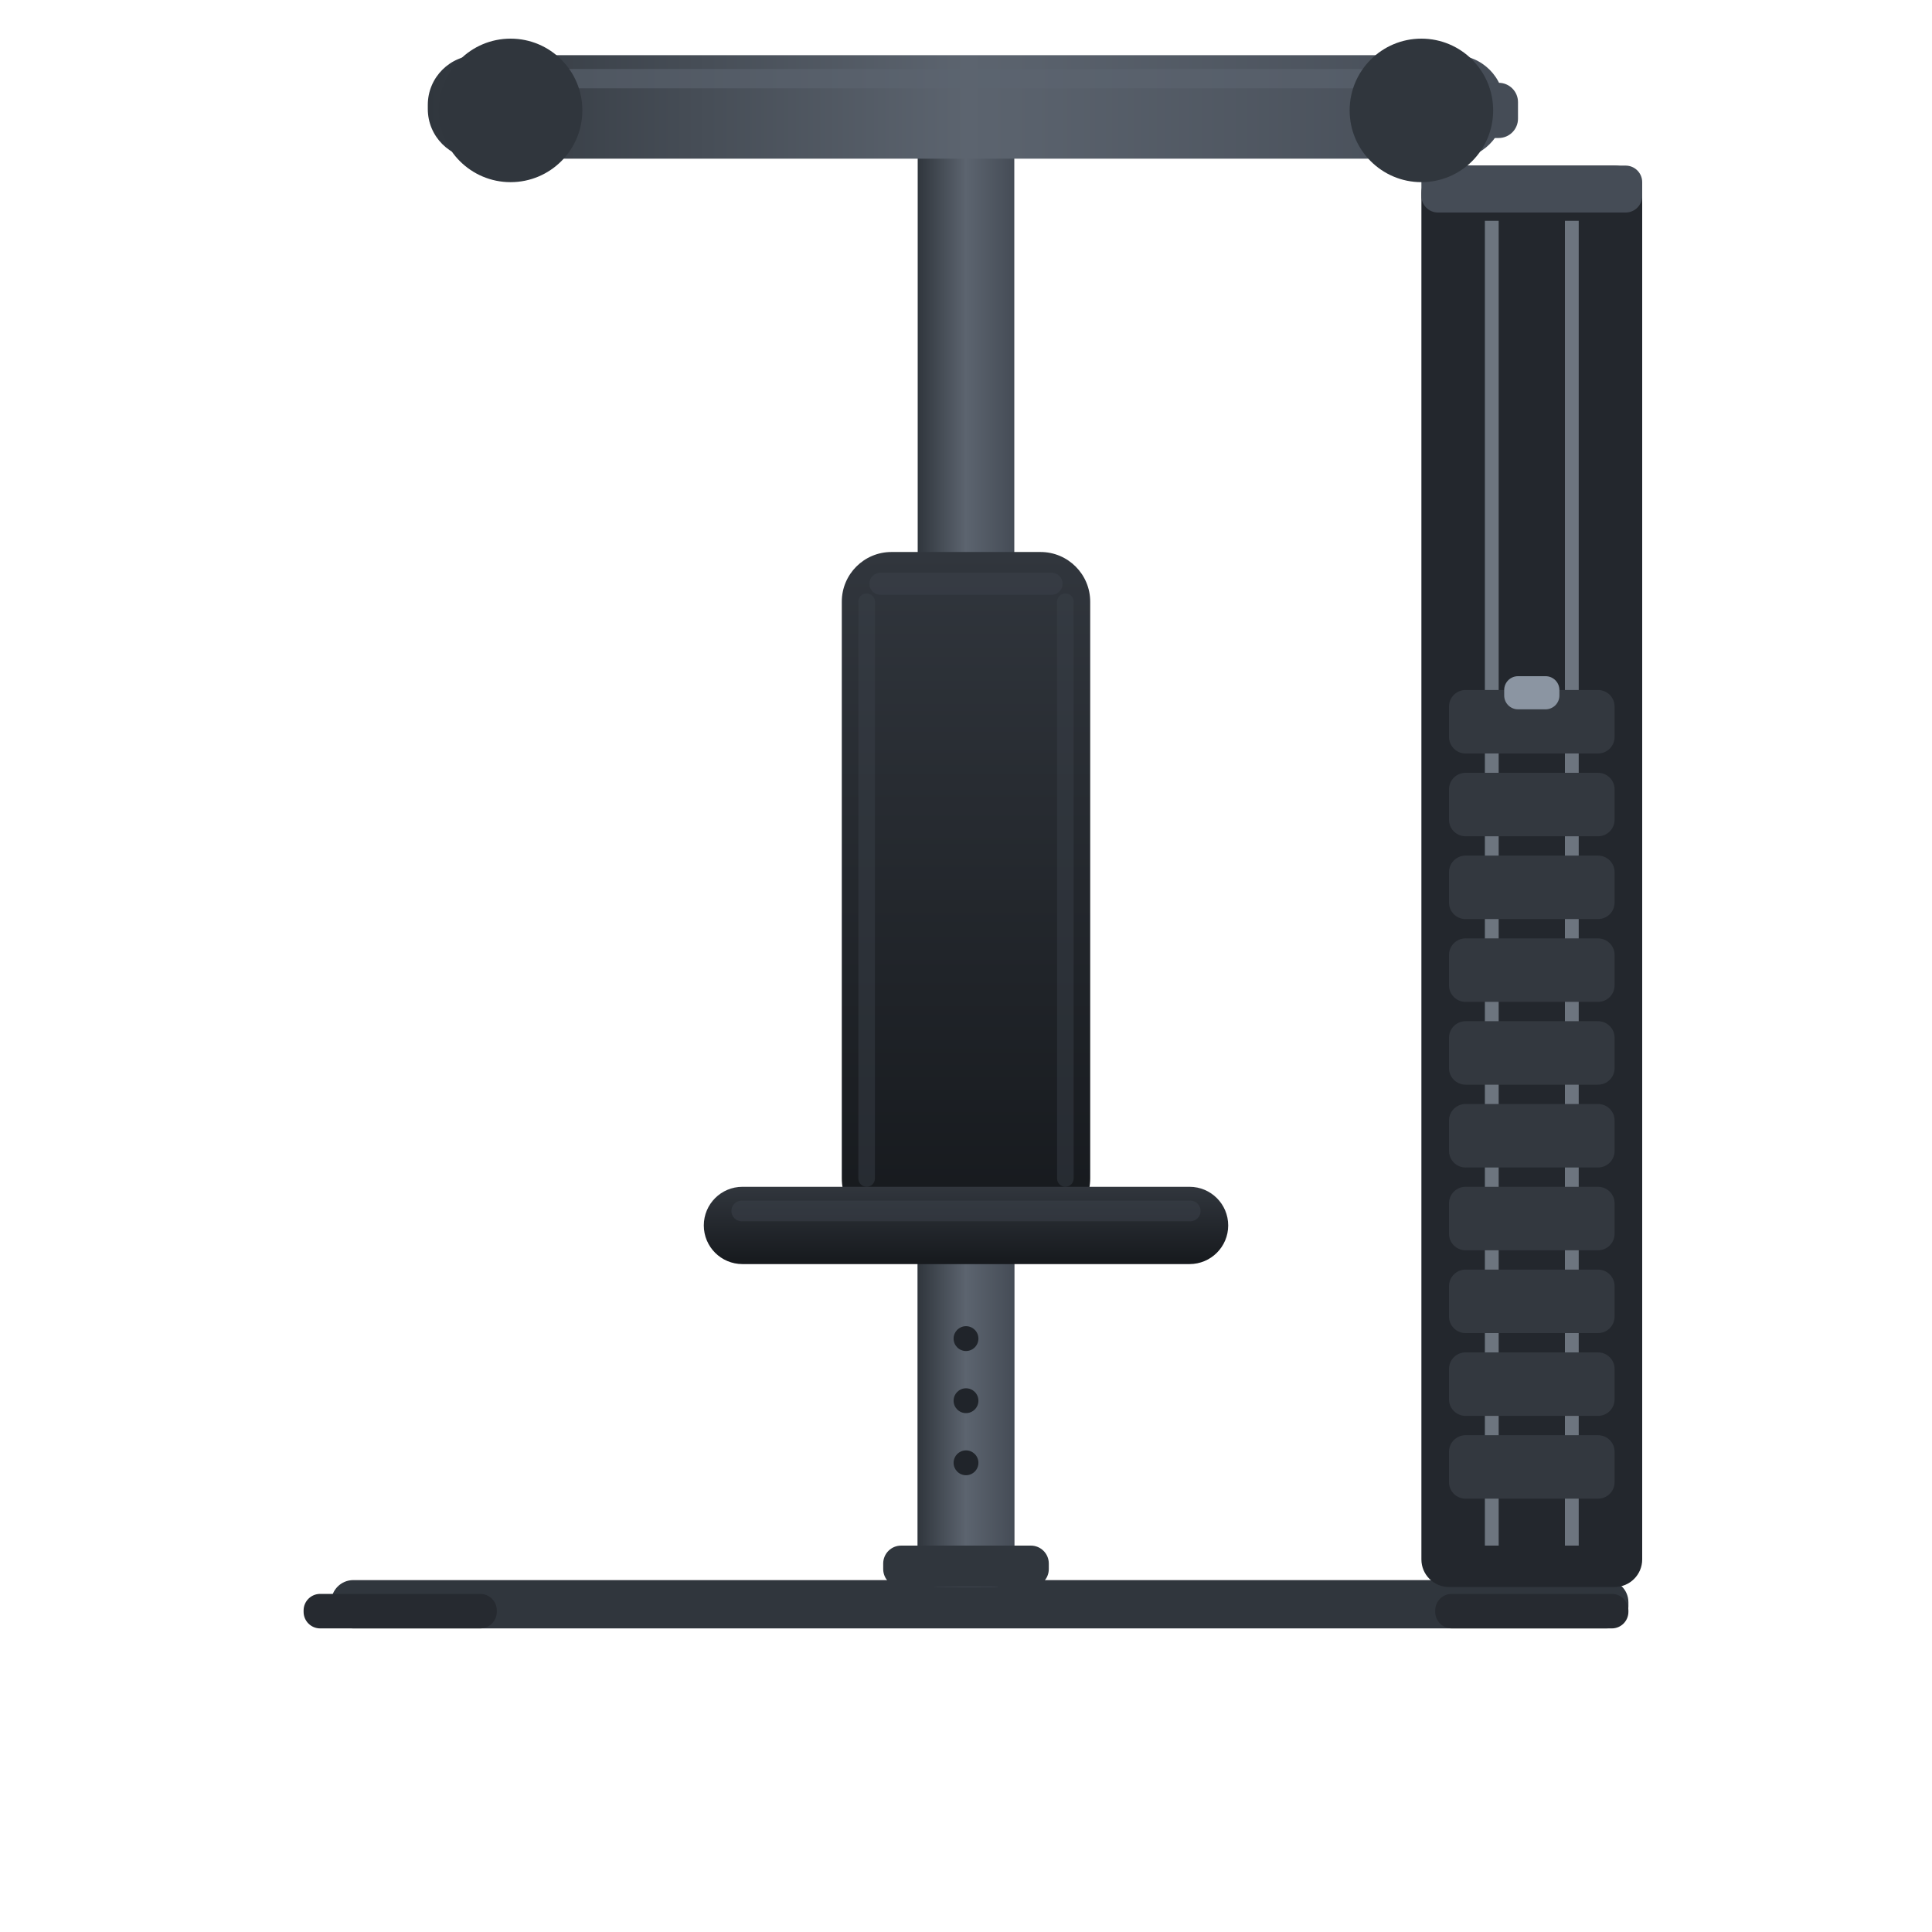
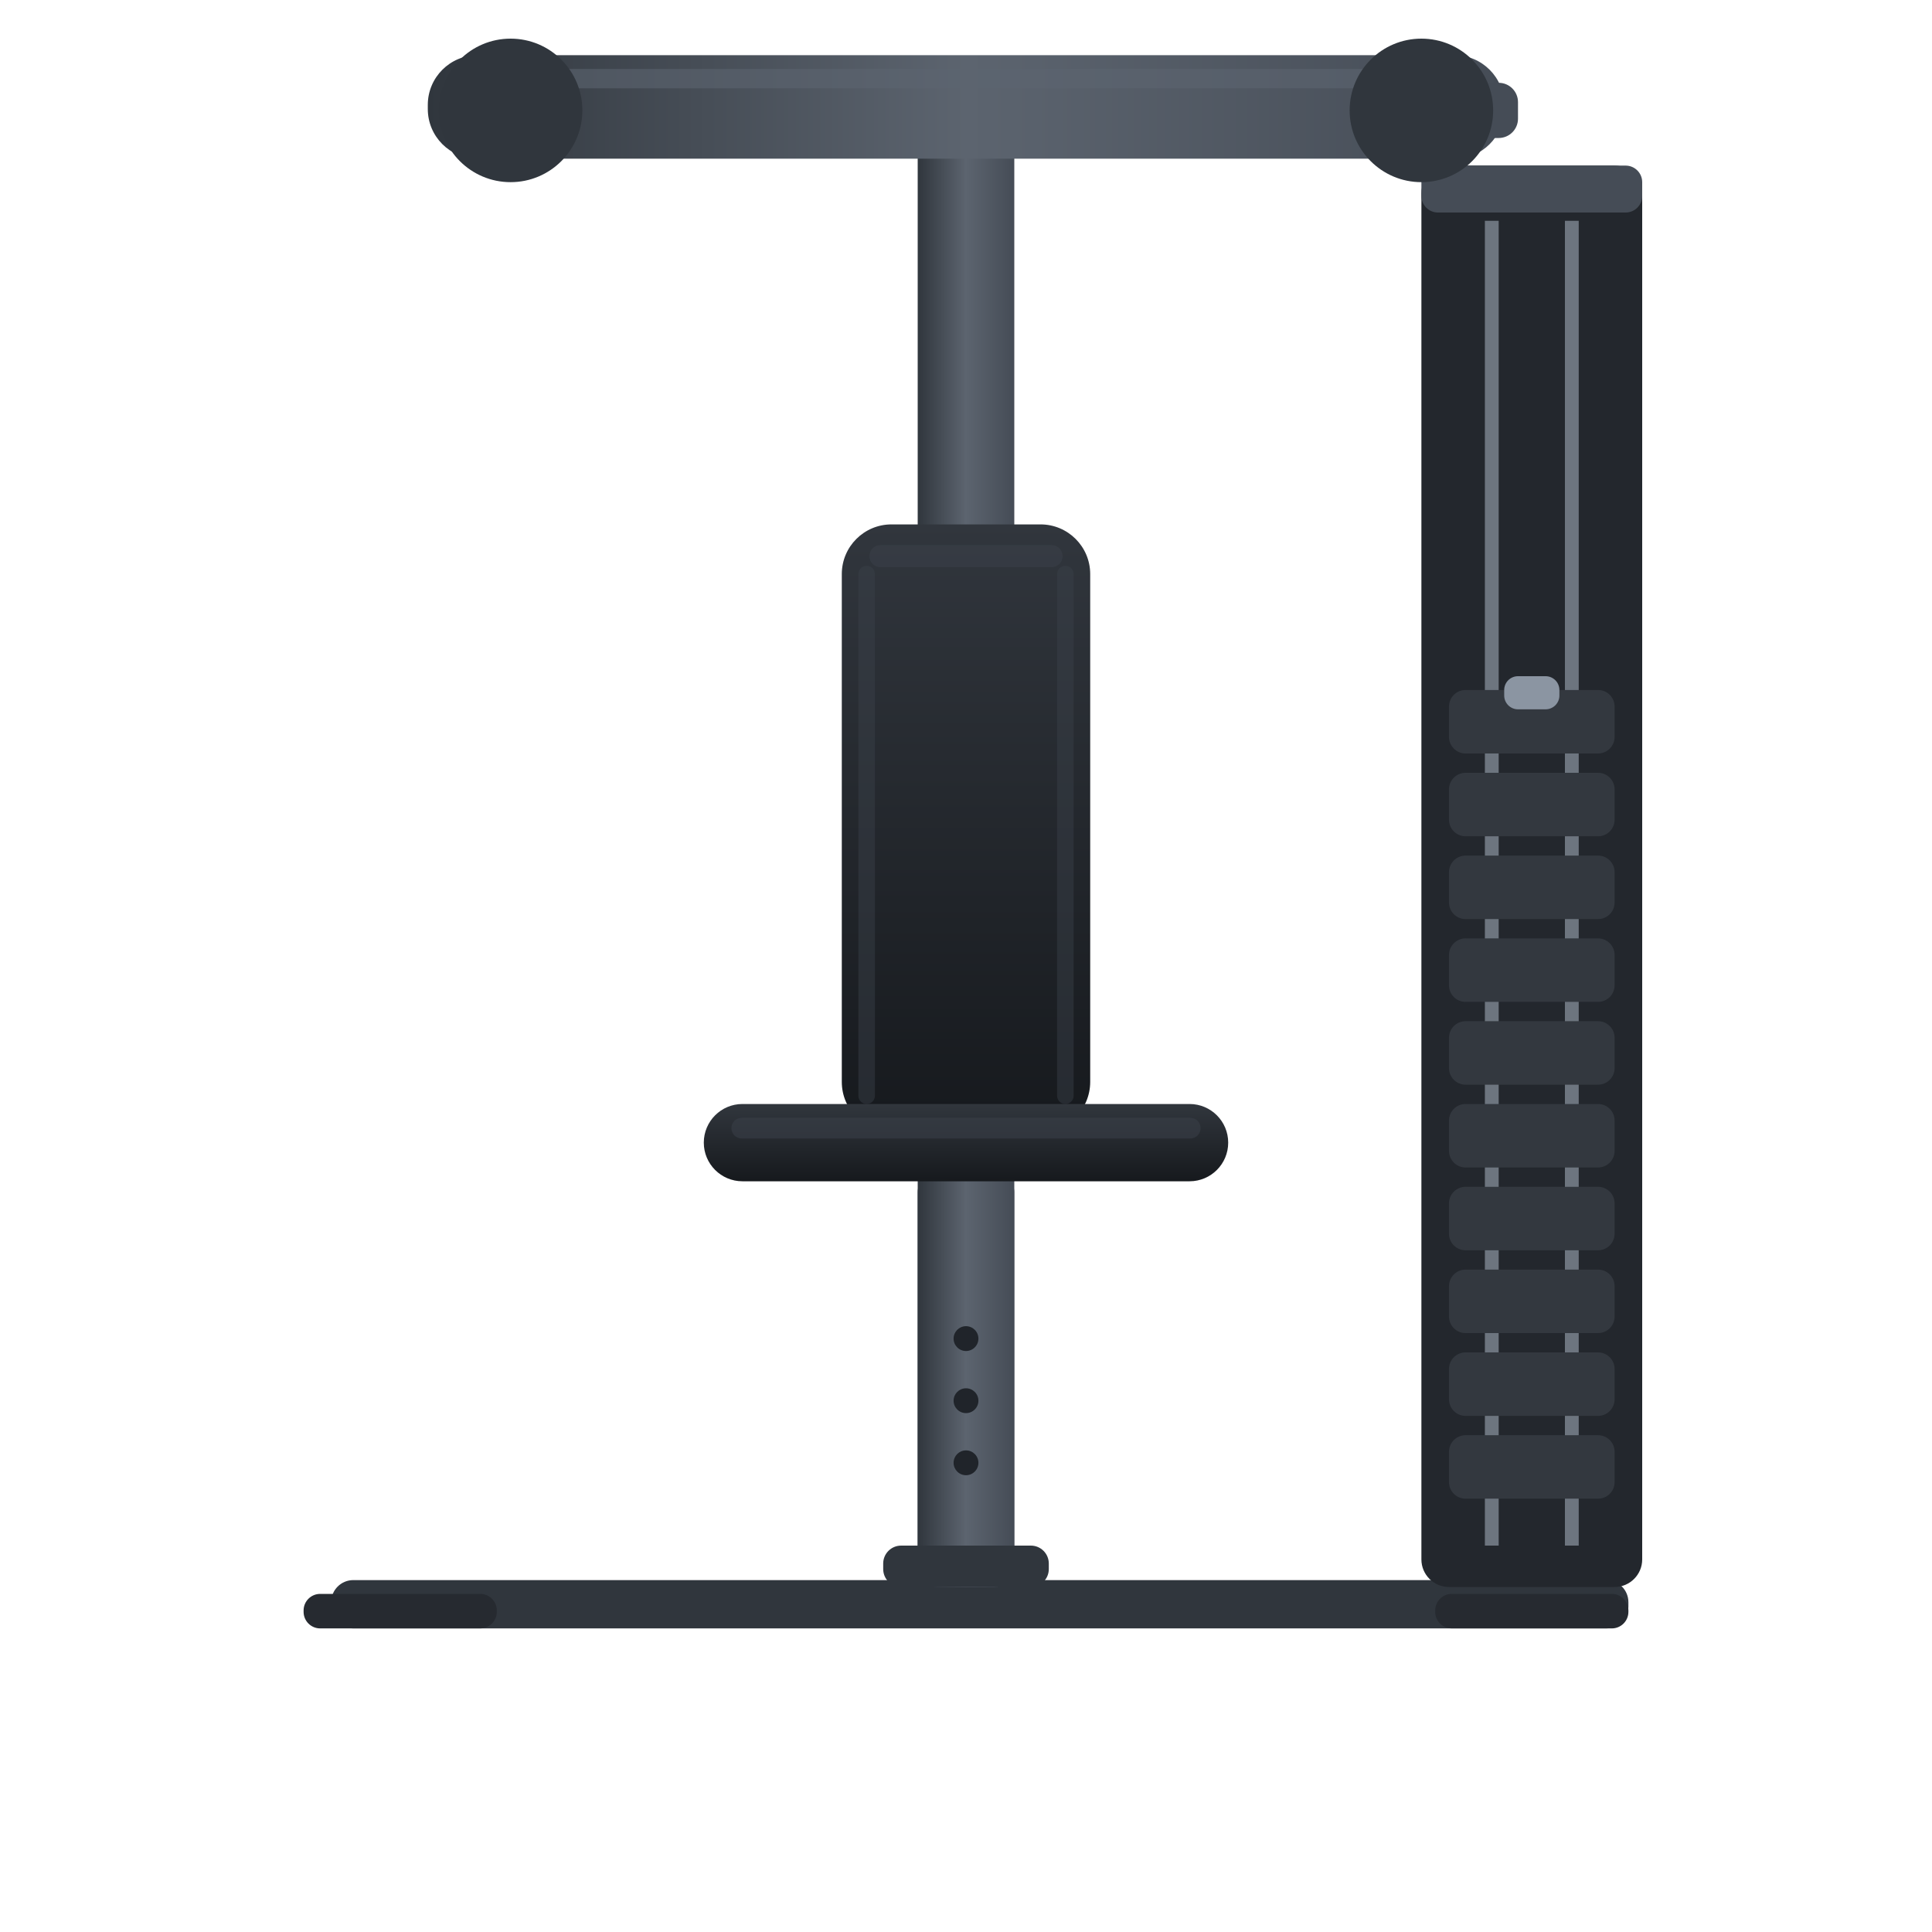
<svg xmlns="http://www.w3.org/2000/svg" viewBox="0 0 140 140" width="140" height="140">
  <defs>
    <linearGradient id="pdSteel" x1="0" y1="0" x2="1" y2="0">
      <stop offset="0" stop-color="#30363d" />
      <stop offset=".5" stop-color="#5c646f" />
      <stop offset="1" stop-color="#454c56" />
    </linearGradient>
    <linearGradient id="pdPad" x1="0" y1="0" x2="0" y2="1">
      <stop offset="0" stop-color="#31363d" />
      <stop offset="1" stop-color="#16191d" />
    </linearGradient>
  </defs>
  <g id="back">
    <rect x="24" y="114.5" width="94" height="3.5" rx="1.6" fill="#30363d" />
    <rect x="22" y="115.5" width="14" height="2.5" rx="1.2" fill="#262a30" />
    <rect x="104" y="115.5" width="14" height="2.5" rx="1.2" fill="#262a30" />
    <rect x="103" y="12" width="16" height="103" rx="2" fill="#23272d" />
    <rect x="103" y="12" width="16" height="3.4" rx="1.2" fill="#454c56" />
    <rect x="107.6" y="16" width="1" height="96" fill="#6d757f" />
    <rect x="113.4" y="16" width="1" height="96" fill="#6d757f" />
    <g fill="#33383f">
      <rect x="105" y="50" width="12" height="4.6" rx="1.2" />
      <rect x="105" y="56" width="12" height="4.6" rx="1.2" />
      <rect x="105" y="62" width="12" height="4.6" rx="1.2" />
      <rect x="105" y="68" width="12" height="4.6" rx="1.2" />
      <rect x="105" y="74" width="12" height="4.6" rx="1.2" />
      <rect x="105" y="80" width="12" height="4.6" rx="1.2" />
      <rect x="105" y="86" width="12" height="4.6" rx="1.2" />
      <rect x="105" y="92" width="12" height="4.6" rx="1.2" />
      <rect x="105" y="98" width="12" height="4.6" rx="1.2" />
      <rect x="105" y="104" width="12" height="4.6" rx="1.2" />
    </g>
    <rect x="109" y="49" width="4" height="2.4" rx="1" fill="#8b95a2" />
    <rect x="66.5" y="5" width="7" height="110" rx="1.6" fill="url(#pdSteel)" />
    <rect x="31" y="4" width="78" height="7.5" rx="3.6" fill="url(#pdSteel)" />
    <rect x="33" y="5" width="74" height="1.4" rx="0.7" fill="#5c646f" opacity=".6" />
    <rect x="98" y="6" width="12" height="4" rx="1.4" fill="#454c56" />
    <circle cx="37" cy="8" r="5.2" fill="#30363d" />
    <circle cx="103" cy="8" r="5.2" fill="#30363d" />
-     <rect x="61" y="40" width="18" height="49" rx="3.6" fill="url(#pdPad)" />
-     <rect x="63" y="41.5" width="14" height="1.6" rx="0.8" fill="#3a4049" opacity=".55" />
-     <rect x="62.2" y="43" width="1.2" height="43" rx="0.6" fill="#3a4049" opacity=".45" />
-     <rect x="76.6" y="43" width="1.2" height="43" rx="0.6" fill="#3a4049" opacity=".45" />
-     <rect x="66.5" y="90" width="7" height="25" rx="1.4" fill="url(#pdSteel)" />
+     <rect x="61" y="38" width="18" height="44" rx="3.6" fill="url(#pdPad)" />
+     <rect x="63" y="39.5" width="14" height="1.6" rx="0.8" fill="#3a4049" opacity=".55" />
+     <rect x="62.2" y="41" width="1.2" height="39" rx="0.6" fill="#3a4049" opacity=".45" />
+     <rect x="76.6" y="41" width="1.2" height="39" rx="0.6" fill="#3a4049" opacity=".45" />
+     <rect x="66.5" y="85" width="7" height="30" rx="1.4" fill="url(#pdSteel)" />
    <circle cx="70" cy="97" r="0.9" fill="#20242a" />
    <circle cx="70" cy="101.5" r="0.9" fill="#20242a" />
    <circle cx="70" cy="106" r="0.9" fill="#20242a" />
    <rect x="64" y="112" width="12" height="3" rx="1.3" fill="#30363d" />
-     <rect x="51" y="86" width="38" height="5.6" rx="2.8" fill="url(#pdPad)" />
-     <rect x="53" y="87" width="34" height="1.5" rx="0.75" fill="#3a4049" opacity=".55" />
+     <rect x="51" y="80" width="38" height="5.6" rx="2.8" fill="url(#pdPad)" />
+     <rect x="53" y="81" width="34" height="1.5" rx="0.75" fill="#3a4049" opacity=".55" />
  </g>
  <g id="front">
  </g>
</svg>
